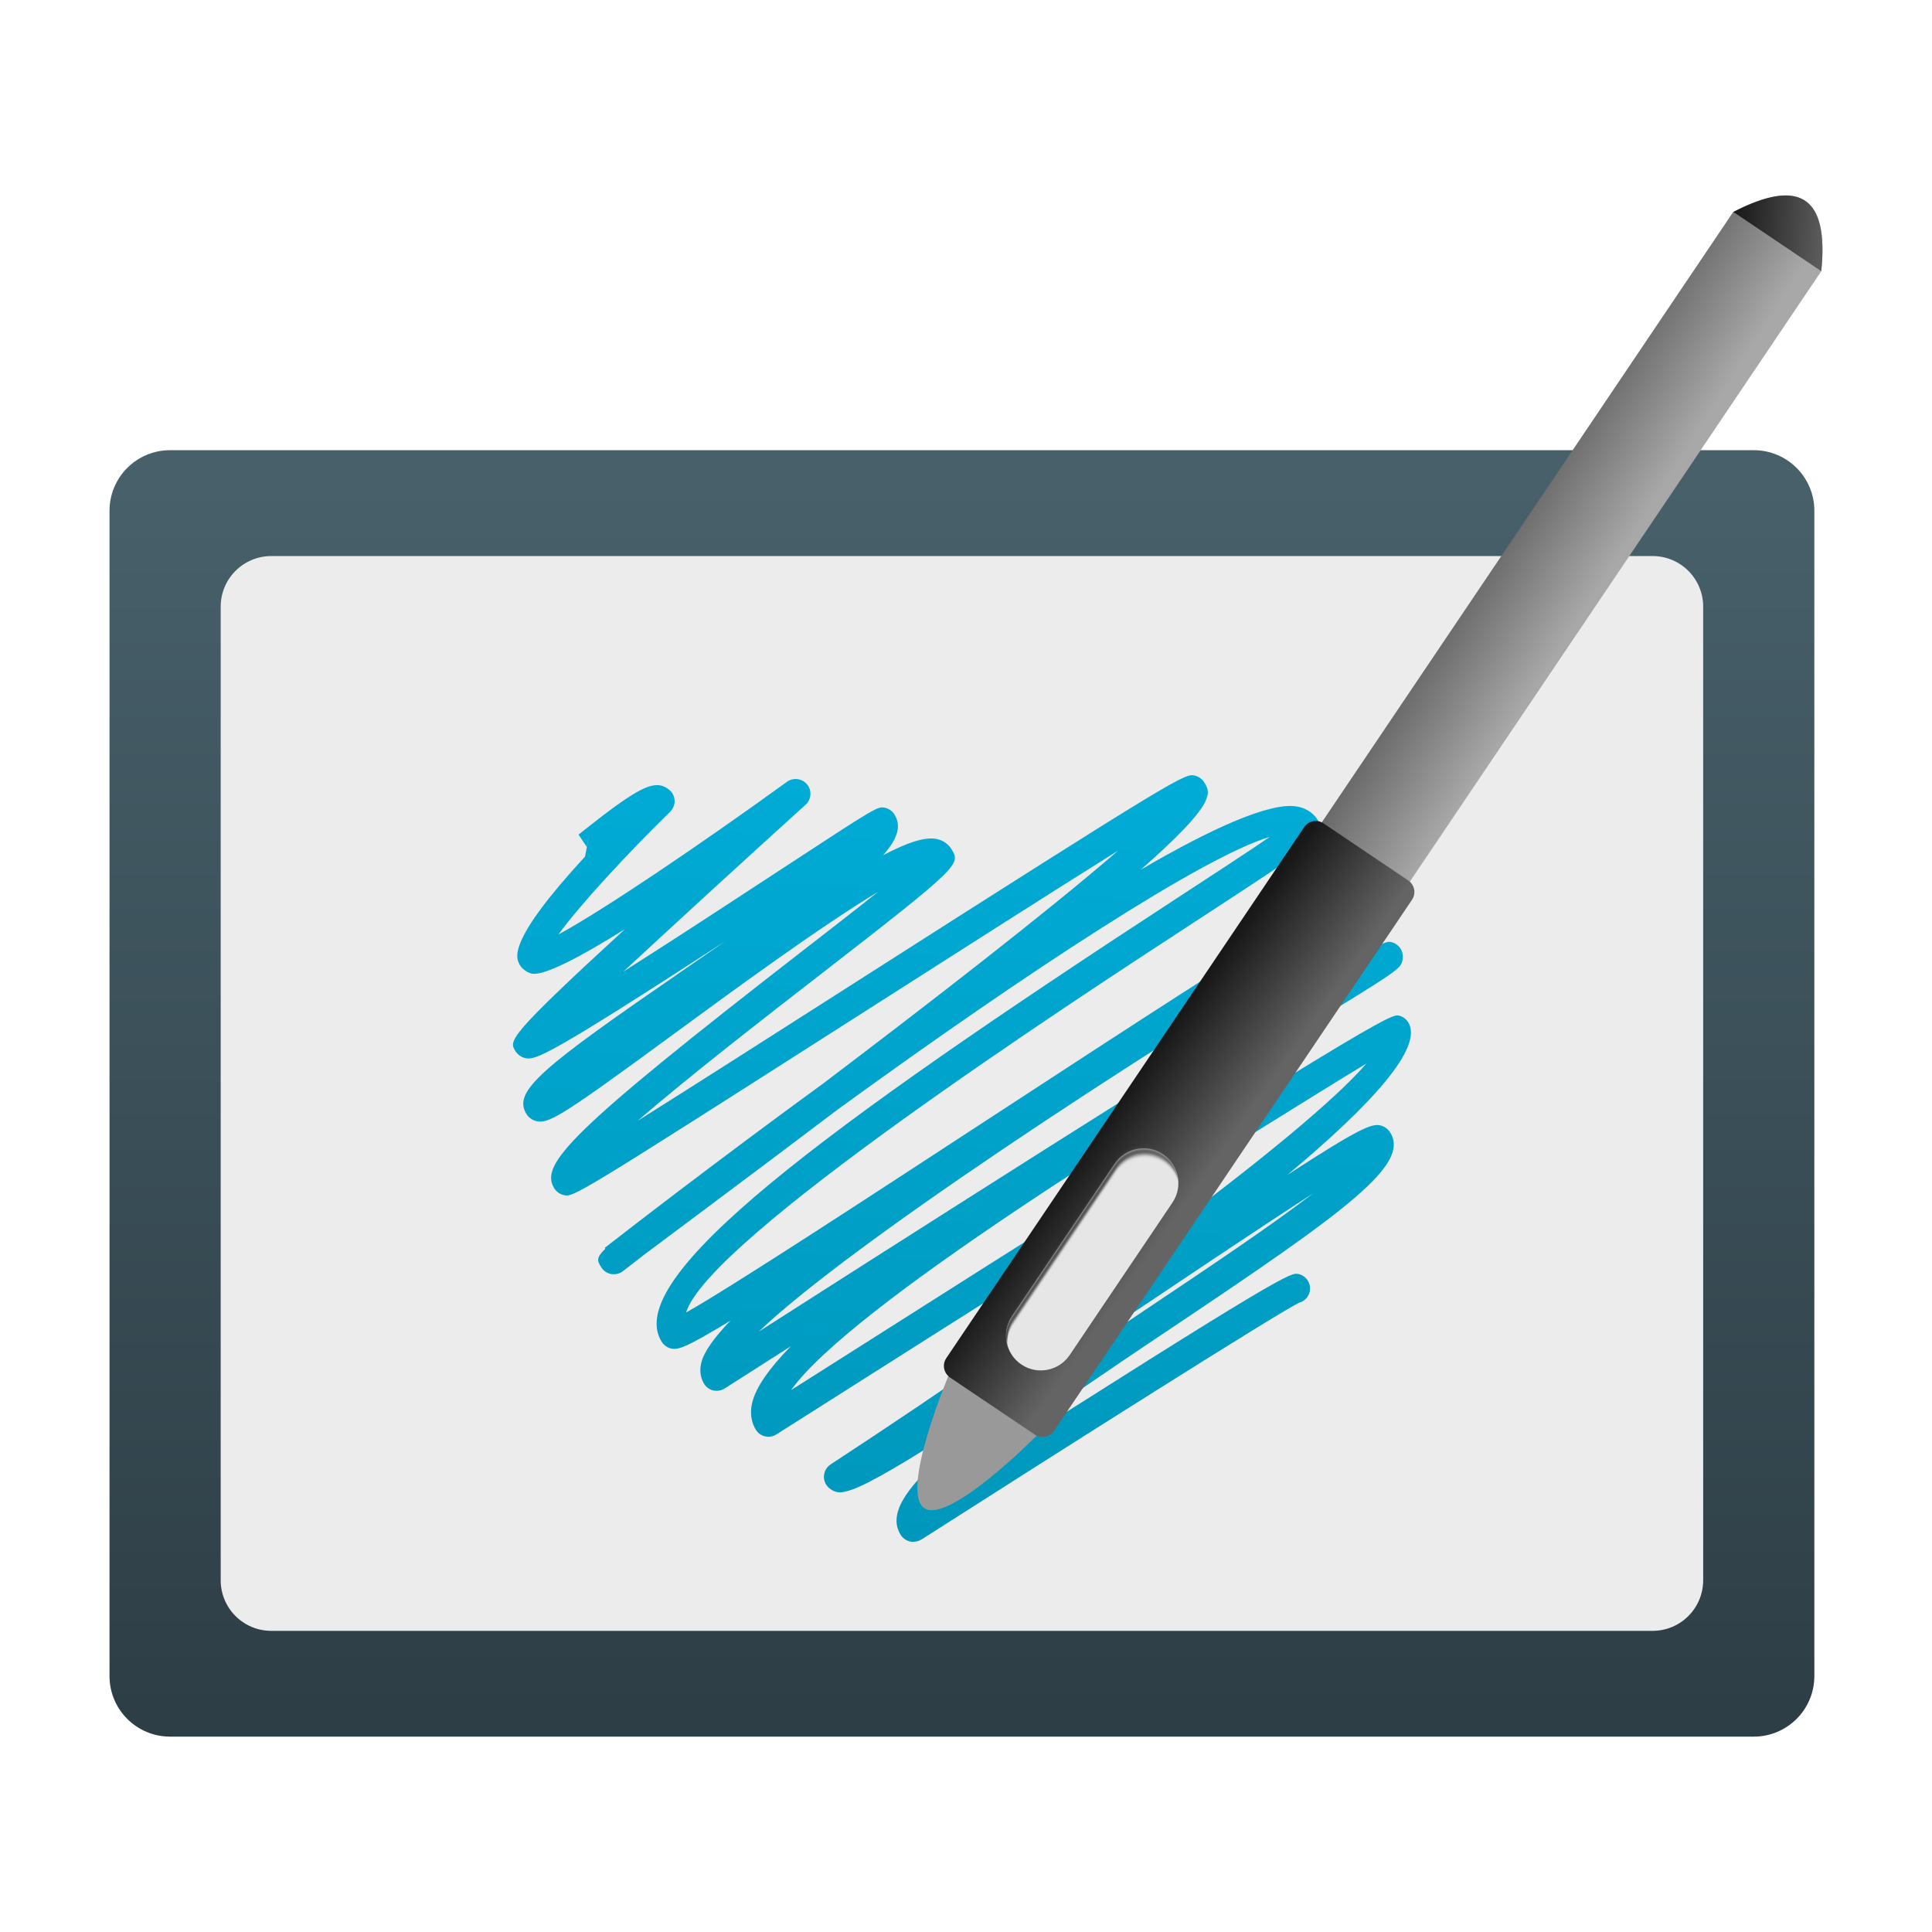
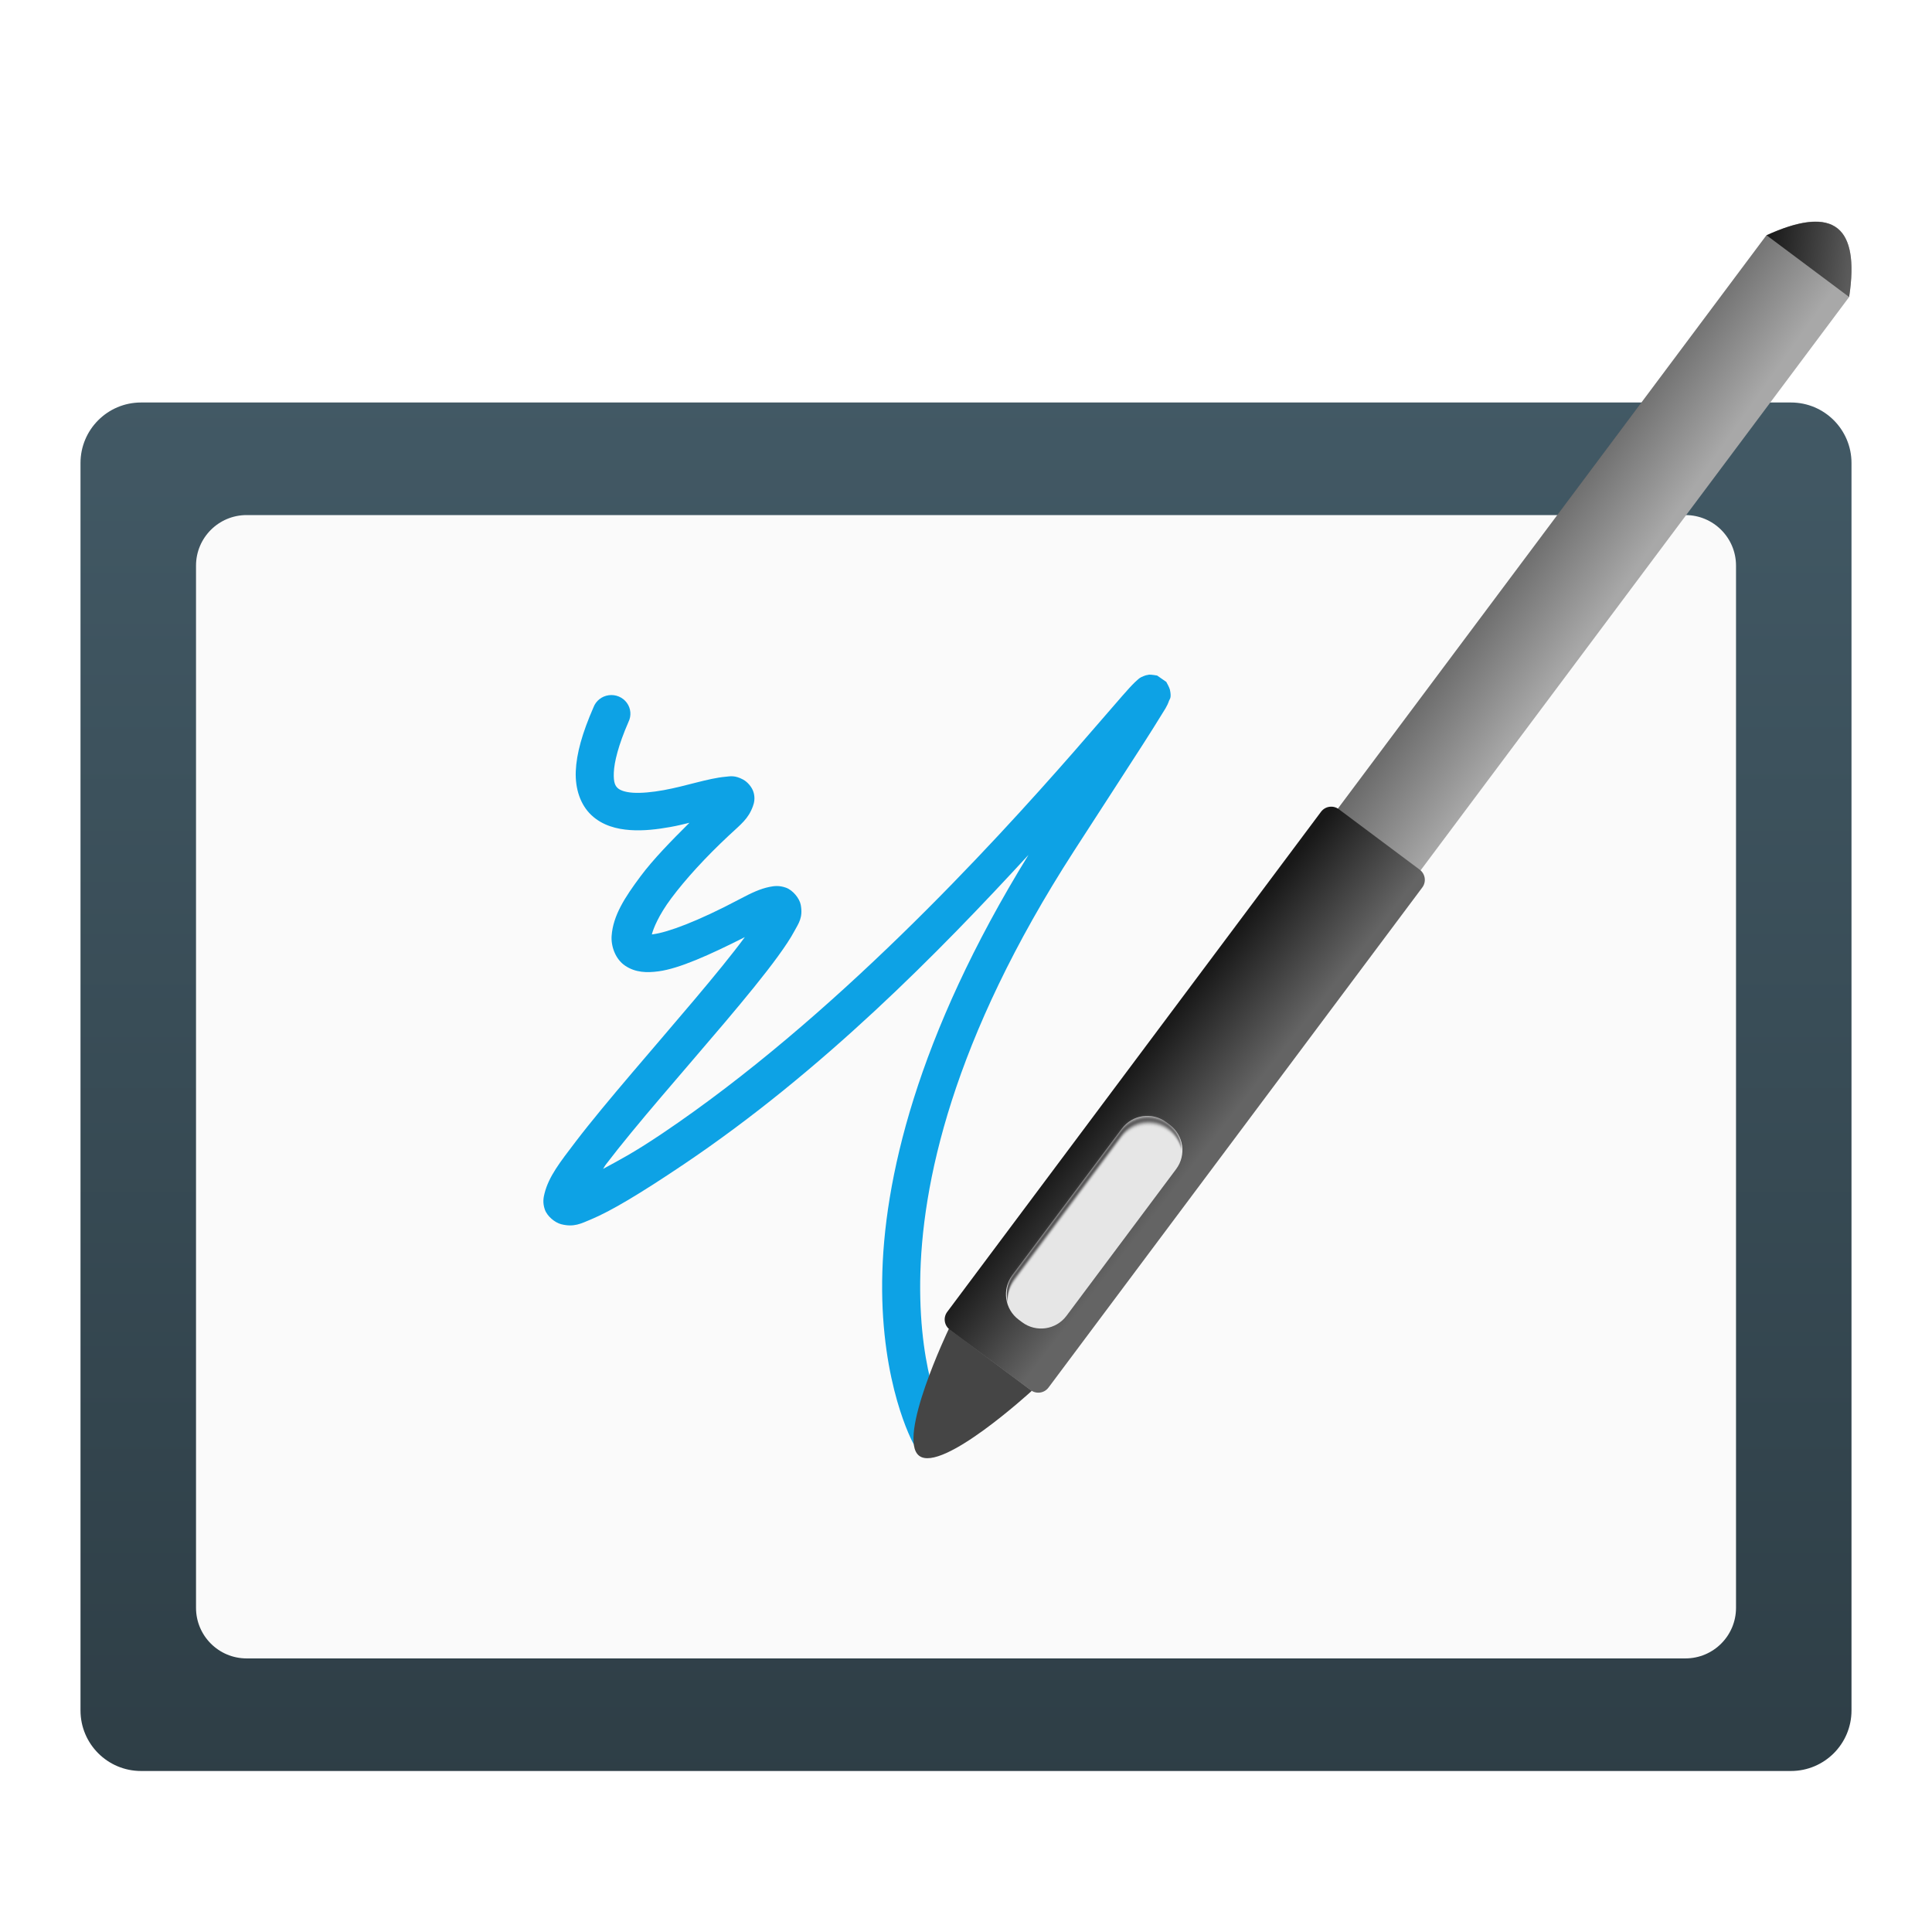
<svg xmlns="http://www.w3.org/2000/svg" xmlns:xlink="http://www.w3.org/1999/xlink" id="svg29" version="1.1" width="48" height="48">
  <defs id="defs33">
+     <linearGradient id="linearGradient881">
+       <stop style="stop-color:#2e3e46;stop-opacity:1;" offset="0" id="stop877" />
+       <stop style="stop-color:#425965;stop-opacity:1" offset="1" id="stop879" />
+     </linearGradient>
    <linearGradient id="linearGradient855">
      <stop id="stop851" offset="0" style="stop-color:#0097bc;stop-opacity:1" />
      <stop id="stop853" offset="1" style="stop-color:#00abd5;stop-opacity:1" />
    </linearGradient>
    <linearGradient id="linearGradient958">
      <stop id="stop953" offset="0" style="stop-color:#3df2ff;stop-opacity:1;" />
      <stop id="stop956" offset="1" style="stop-color:#6bf5ff;stop-opacity:1" />
    </linearGradient>
-     <linearGradient gradientTransform="matrix(0.4087382,0,0,0.4087382,18.91804,0.9764794)" gradientUnits="userSpaceOnUse" y2="43.023" x2="35.707" y1="39.531" x1="30.768" id="linearGradient1372" xlink:href="#linearGradient1370" />
+     <linearGradient gradientTransform="matrix(0.4479544,-0.02188015,0.02188015,0.4479544,21.7076,-2.1772)" gradientUnits="userSpaceOnUse" y2="43.023" x2="35.707" y1="39.531" x1="30.768" id="linearGradient1372" xlink:href="#linearGradient1370" />
    <linearGradient id="linearGradient1370">
      <stop id="stop1366" offset="0" style="stop-color:#696969;stop-opacity:1" />
      <stop id="stop1368" offset="1" style="stop-color:#a8a8a8;stop-opacity:1" />
    </linearGradient>
    <linearGradient gradientTransform="translate(-0.539789,2.815742)" xlink:href="#linearGradient959" id="linearGradient961" x1="19.52" y1="31.365" x2="19.513" y2="34.583" gradientUnits="userSpaceOnUse" />
    <linearGradient id="linearGradient959">
      <stop style="stop-color:#edfdff;stop-opacity:1" offset="0" id="stop955" />
      <stop style="stop-color:#f6feff;stop-opacity:1" offset="1" id="stop957" />
    </linearGradient>
    <linearGradient gradientTransform="matrix(0.4087382,0,0,0.4087382,15.73759,-10.54391)" gradientUnits="userSpaceOnUse" y2="46.568" x2="54.368" y1="46.431" x1="48.096" id="linearGradient1364" xlink:href="#linearGradient1362" />
    <linearGradient id="linearGradient1362">
      <stop id="stop1358" offset="0" style="stop-color:#181818;stop-opacity:1" />
      <stop id="stop1360" offset="1" style="stop-color:#646464;stop-opacity:1" />
    </linearGradient>
    <filter height="1.03" y="-0.015" width="1.12" x="-0.06" id="filter1128" style="color-interpolation-filters:sRGB">
      <feGaussianBlur id="feGaussianBlur1130" stdDeviation="0.085" />
    </filter>
-     <linearGradient gradientTransform="matrix(0.4087382,0,0,0.4087382,18.91804,0.9764794)" gradientUnits="userSpaceOnUse" y2="20.272" x2="51.592" y1="19.516" x1="46.19" id="linearGradient1380" xlink:href="#linearGradient1378" />
+     <linearGradient gradientTransform="matrix(0.4479544,-0.02188015,0.02188015,0.4479544,21.7076,-2.1772)" gradientUnits="userSpaceOnUse" y2="20.272" x2="51.592" y1="19.516" x1="46.19" id="linearGradient1380" xlink:href="#linearGradient1378" />
    <linearGradient id="linearGradient1378">
      <stop id="stop1374" offset="0" style="stop-color:#111111;stop-opacity:1" />
      <stop id="stop1376" offset="1" style="stop-color:#5b5b5b;stop-opacity:1" />
    </linearGradient>
-     <linearGradient y2="46.568" x2="54.368" y1="46.431" x1="48.096" gradientTransform="matrix(0.4087382,0,0,0.4087382,15.73759,-10.54391)" gradientUnits="userSpaceOnUse" id="linearGradient951" xlink:href="#linearGradient1362" />
+     <linearGradient y2="46.568" x2="54.368" y1="46.431" x1="48.096" gradientTransform="matrix(0.4484884,0,0,0.4484884,16.78386,-13.9378)" gradientUnits="userSpaceOnUse" id="linearGradient951" xlink:href="#linearGradient1362" />
    <linearGradient gradientUnits="userSpaceOnUse" y2="9.966" x2="25.017" y1="38.237" x1="25.017" id="linearGradient960" xlink:href="#linearGradient958" gradientTransform="matrix(0.9207898,0,0,0.9207898,1.800215,5.067052)" />
    <linearGradient gradientUnits="userSpaceOnUse" y2="19.525" x2="23.593" y1="38.307" x1="22.69" id="linearGradient857" xlink:href="#linearGradient855" />
+     <linearGradient xlink:href="#linearGradient881" id="linearGradient883" x1="23.75" y1="44.125" x2="23.75" y2="10.5" gradientUnits="userSpaceOnUse" gradientTransform="matrix(1.004761,0,0,1.02893,1.240479,-3.638059)" />
+     <linearGradient id="linearGradient945">
+       <stop id="stop941" offset="0" style="stop-color:#949fa7;stop-opacity:1" />
+       <stop id="stop943" offset="1" style="stop-color:#b0b7be;stop-opacity:1" />
+     </linearGradient>
+     <linearGradient id="linearGradient939">
+       <stop style="stop-color:#c6cdd1;stop-opacity:1" offset="0" id="stop935" />
+       <stop style="stop-color:#ced9d9;stop-opacity:1" offset="1" id="stop937" />
+     </linearGradient>
+     <filter style="color-interpolation-filters:sRGB" id="filter1476" x="-0.027" width="1.054" y="-0.054" height="1.107">
+       <feGaussianBlur stdDeviation="0.074" id="feGaussianBlur1478" />
+     </filter>
+     <linearGradient xlink:href="#linearGradient1450" id="linearGradient2910" gradientUnits="userSpaceOnUse" gradientTransform="matrix(0.4173311,0,0,0.4173344,58.17537,-64.58573)" x1="-34.321" y1="50.537" x2="-34.321" y2="53.475" />
+     <linearGradient id="linearGradient1450">
+       <stop id="stop1446" offset="0" style="stop-color:#5e5e5e;stop-opacity:1" />
+       <stop id="stop1448" offset="1" style="stop-color:#aeaeae;stop-opacity:1" />
+     </linearGradient>
+     <linearGradient xlink:href="#linearGradient1378" id="linearGradient1380-7" x1="46.19" y1="19.516" x2="51.592" y2="20.272" gradientUnits="userSpaceOnUse" gradientTransform="matrix(0.4365015,0,0,0.4365049,23.51843,-2.192848)" />
+     <filter style="color-interpolation-filters:sRGB" id="filter1128-5" x="-0.06" width="1.12" y="-0.015" height="1.03">
+       <feGaussianBlur stdDeviation="0.085" id="feGaussianBlur1130-6" />
+     </filter>
+     <linearGradient xlink:href="#linearGradient1362" id="linearGradient1364-2" x1="48.096" y1="46.431" x2="54.368" y2="46.568" gradientUnits="userSpaceOnUse" gradientTransform="matrix(0.4365027,0,0,0.4365037,17.52503,-15.83675)" />
+     <linearGradient xlink:href="#linearGradient1370" id="linearGradient1372-2" x1="30.768" y1="39.531" x2="35.707" y2="43.023" gradientUnits="userSpaceOnUse" gradientTransform="matrix(0.4365015,0,0,0.4365049,23.51843,-2.192848)" />
+     <radialGradient xlink:href="#linearGradient1292" id="radialGradient1294" cx="-31.003" cy="72.761" fx="-31.003" fy="72.761" r="2.322" gradientUnits="userSpaceOnUse" gradientTransform="matrix(0.4365015,0,0,0.4365049,-29.10981,5.978129)" />
+     <linearGradient id="linearGradient1292">
+       <stop style="stop-color:#a8a8a8;stop-opacity:1" offset="0" id="stop1288" />
+       <stop id="stop1296" offset="0.532" style="stop-color:#7f7f7f;stop-opacity:0.898" />
+       <stop style="stop-color:#4f4f4f;stop-opacity:1" offset="1" id="stop1290" />
+     </linearGradient>
+     <linearGradient xlink:href="#linearGradient1284" id="linearGradient1286" x1="-30.986" y1="69.888" x2="-31.087" y2="75.3" gradientUnits="userSpaceOnUse" gradientTransform="matrix(0.4087382,0,0,0.4087382,19.21436,-1.891406)" />
+     <linearGradient id="linearGradient1284">
+       <stop style="stop-color:#1a1a1a;stop-opacity:1;" offset="0" id="stop1280" />
+       <stop style="stop-color:#353535;stop-opacity:1" offset="1" id="stop1282" />
+     </linearGradient>
+     <linearGradient xlink:href="#linearGradient1266" id="linearGradient1268" x1="-31.181" y1="78.44" x2="-31.181" y2="67.215" gradientUnits="userSpaceOnUse" gradientTransform="matrix(0.4365015,0,0,0.4365049,-29.10981,5.978129)" />
+     <linearGradient id="linearGradient1266">
+       <stop style="stop-color:#3f3f3f;stop-opacity:1" offset="0" id="stop1262" />
+       <stop style="stop-color:#828282;stop-opacity:1" offset="1" id="stop1264" />
+     </linearGradient>
+     <linearGradient xlink:href="#linearGradient1258" id="linearGradient1260" x1="-31.333" y1="65.611" x2="-31.409" y2="79.844" gradientUnits="userSpaceOnUse" gradientTransform="matrix(0.4365015,0,0,0.4365049,-29.10981,5.978129)" />
+     <linearGradient id="linearGradient1258">
+       <stop style="stop-color:#434343;stop-opacity:1" offset="0" id="stop1254" />
+       <stop style="stop-color:#646464;stop-opacity:1" offset="1" id="stop1256" />
+     </linearGradient>
+     <filter style="color-interpolation-filters:sRGB" id="filter1246" x="-0.048" width="1.096" y="-0.048" height="1.096">
+       <feGaussianBlur stdDeviation="0.31" id="feGaussianBlur1248" />
+     </filter>
+     <filter style="color-interpolation-filters:sRGB" id="filter972" x="-0.02" width="1.039" y="-0.031" height="1.061">
+       <feGaussianBlur stdDeviation="0.538" id="feGaussianBlur974" />
+     </filter>
+     <linearGradient xlink:href="#linearGradient1348" id="linearGradient1350" x1="12.655" y1="92.63" x2="12.655" y2="53.381" gradientUnits="userSpaceOnUse" gradientTransform="matrix(0.4279748,0,0,0.4279748,19.83295,-3.23648)" />
+     <linearGradient id="linearGradient1348">
+       <stop style="stop-color:#cbcbcb;stop-opacity:1" offset="0" id="stop1344" />
+       <stop style="stop-color:#f0f0f0;stop-opacity:1" offset="1" id="stop1346" />
+     </linearGradient>
+     <linearGradient xlink:href="#linearGradient1332" id="linearGradient1334" x1="-116.736" y1="397.759" x2="-116.736" y2="147.755" gradientUnits="userSpaceOnUse" gradientTransform="matrix(0.2162906,0,0,0.2405226,9.356703,2.310477)" />
+     <linearGradient id="linearGradient1332">
+       <stop style="stop-color:#212121;stop-opacity:1" offset="0" id="stop1328" />
+       <stop style="stop-color:#515151;stop-opacity:1" offset="1" id="stop1330" />
+     </linearGradient>
+     <linearGradient xlink:href="#linearGradient939" id="linearGradient1342" x1="19.655" y1="107.785" x2="19.838" y2="39.631" gradientUnits="userSpaceOnUse" gradientTransform="matrix(0.4365015,0,0,0.4854085,-28.8498,2.481787)" />
+     <linearGradient id="linearGradient1340">
+       <stop style="stop-color:#e7fbf6;stop-opacity:1" offset="0" id="stop1336" />
+       <stop style="stop-color:#ebfef9;stop-opacity:1" offset="1" id="stop1338" />
+     </linearGradient>
+     <linearGradient xlink:href="#linearGradient1324" id="linearGradient1326" x1="51.144" y1="405.95" x2="51.144" y2="138.807" gradientUnits="userSpaceOnUse" gradientTransform="matrix(0.1081453,0,0,0.1081453,19.45783,-1.839263)" />
+     <linearGradient id="linearGradient1324">
+       <stop style="stop-color:#848484;stop-opacity:1" offset="0" id="stop1320" />
+       <stop style="stop-color:#d9d9d9;stop-opacity:1" offset="1" id="stop1322" />
+     </linearGradient>
+     <linearGradient xlink:href="#linearGradient1450" id="linearGradient5703" gradientUnits="userSpaceOnUse" gradientTransform="matrix(0.4173311,0,0,0.4173344,-29.50823,6.877898)" x1="-34.321" y1="50.537" x2="-34.321" y2="53.475" />
+     <linearGradient xlink:href="#linearGradient1450" id="linearGradient5705" gradientUnits="userSpaceOnUse" gradientTransform="matrix(0.4173311,0,0,0.4173344,-29.50823,9.007025)" x1="-34.321" y1="50.537" x2="-34.321" y2="53.475" />
+     <linearGradient xlink:href="#linearGradient1450" id="linearGradient5707" gradientUnits="userSpaceOnUse" gradientTransform="matrix(0.4173311,0,0,0.4173344,-29.50823,11.01949)" x1="-34.321" y1="50.537" x2="-34.321" y2="53.475" />
+     <linearGradient xlink:href="#linearGradient1450" id="linearGradient5709" gradientUnits="userSpaceOnUse" gradientTransform="matrix(0.4173311,0,0,0.4173344,58.17537,-68.72732)" x1="-34.321" y1="50.537" x2="-34.321" y2="53.475" />
+     <linearGradient xlink:href="#linearGradient1450" id="linearGradient5711" gradientUnits="userSpaceOnUse" gradientTransform="matrix(0.4173311,0,0,0.4173344,58.17537,-66.59819)" x1="-34.321" y1="50.537" x2="-34.321" y2="53.475" />
+     <linearGradient gradientTransform="matrix(1.067924,0,0,1.067933,2.738946,-0.2286389)" gradientUnits="userSpaceOnUse" y2="34.583" x2="19.513" y1="31.365" x1="19.52" id="linearGradient961-9" xlink:href="#linearGradient959" />
+     <filter style="color-interpolation-filters:sRGB" id="filter998" x="-0.024" width="1.048" y="-0.024" height="1.048">
+       <feGaussianBlur stdDeviation="0.023" id="feGaussianBlur1000" />
+     </filter>
+     <linearGradient id="linearGradient4303">
+       <stop id="stop4305" offset="0" style="stop-color:#c6cdd1;stop-opacity:1" />
+       <stop id="stop4307" offset="1" style="stop-color:#e0e5e7;stop-opacity:1" />
+     </linearGradient>
+     <linearGradient gradientTransform="matrix(0.7000003,0,0,0.7000003,114.5713,165.1392)" gradientUnits="userSpaceOnUse" y2="503.798" x2="409.571" y1="543.798" x1="409.571" id="linearGradient4217" xlink:href="#linearGradient4303" />
+     <linearGradient id="linearGradient4159">
+       <stop style="stop-color:#2a2c2f;stop-opacity:1" offset="0" id="stop4161" />
+       <stop style="stop-color:#424649;stop-opacity:1" offset="1" id="stop4163" />
+     </linearGradient>
+     <linearGradient gradientUnits="userSpaceOnUse" y2="2" x2="23" y1="16" x1="23" id="linearGradient4188" xlink:href="#linearGradient4159" />
+     <linearGradient gradientTransform="matrix(1.067924,0,0,1.187578,-48.92337,4.666055)" gradientUnits="userSpaceOnUse" y2="19.713" x2="24.167" y1="35.984" x1="24.881" id="linearGradient947" xlink:href="#linearGradient945" />
+     <linearGradient xlink:href="#linearGradient1332" id="linearGradient1334-1" x1="-116.736" y1="397.759" x2="-116.736" y2="147.755" gradientUnits="userSpaceOnUse" gradientTransform="matrix(0.2162906,0,0,0.2405226,33.98847,-34.62304)" />
  </defs>
  <linearGradient id="linearGradient8" y2="23.5" y1="23.5" x2="47" x1="0" gradientUnits="userSpaceOnUse">
    <stop id="stop2" stop-color="#a9a3d4" offset="0" />
    <stop id="stop4" stop-color="#87baff" offset=".47" />
    <stop id="stop6" stop-color="#89ec85" offset="1" />
  </linearGradient>
  <linearGradient gradientTransform="matrix(0.9147714,0,0,0.9147714,-303.0267,-458.2084)" y2="513.982" y1="547.436" x2="357.304" x1="357.304" gradientUnits="userSpaceOnUse" id="a">
    <stop id="stop10" stop-color="#2e3e46" offset="0" />
    <stop id="stop12" stop-color="#47606a" offset="1" />
  </linearGradient>
-   <rect height="31.961" ry="1.504" width="42.356" x="2.721" y="11.185" id="rect15" style="fill:url(#a);fill-opacity:1;stroke-width:1.205" />
-   <rect style="fill:#ececec;fill-opacity:1;stroke-width:1.027" id="rect935" y="13.815" x="5.483" width="36.832" ry="1.257" height="26.703" />
-   <path style="fill:url(#linearGradient857);fill-opacity:1;stroke-width:1.076" d="m 22.69,38.307 c -0.027,0 -0.054,-0.003 -0.081,-0.009 -0.096,-0.022 -0.179,-0.082 -0.231,-0.164 -0.608,-0.972 1.45,-2.495 6.289,-5.733 1.295,-0.868 2.879,-1.926 3.961,-2.755 -1.097,0.707 -2.574,1.696 -3.948,2.617 -6.111,4.093 -7.439,4.903 -7.892,4.805 -0.097,-0.02 -0.209,-0.097 -0.262,-0.182 -0.106,-0.169 -0.057,-0.392 0.11,-0.503 5.793,-3.791 11.749,-8.147 13.311,-9.959 -2.458,1.486 -9.656,6.035 -14.658,9.214 -0.083,0.051 -0.182,0.071 -0.279,0.048 -0.096,-0.02 -0.178,-0.081 -0.23,-0.163 -0.083,-0.133 -0.167,-0.358 -0.092,-0.673 0.091,-0.385 0.428,-0.859 0.959,-1.402 -0.565,0.36 -1.115,0.712 -1.642,1.048 -0.083,0.052 -0.183,0.069 -0.279,0.051 -0.096,-0.021 -0.179,-0.082 -0.231,-0.164 -0.065,-0.105 -0.132,-0.283 -0.071,-0.53 0.065,-0.266 0.32,-0.623 0.725,-1.043 -1.144,0.699 -1.313,0.726 -1.469,0.695 -0.096,-0.02 -0.189,-0.085 -0.241,-0.17 -0.991,-1.584 3.936,-5.235 12.782,-11.007 0.903,-0.59 1.776,-1.158 2.327,-1.536 -1.608,0.472 -5.978,3.315 -10.729,6.769 -1.088,0.824 -2.303,1.736 -3.658,2.747 -0.44,0.328 -0.849,0.632 -1.151,0.86 -0.178,0.138 -0.355,0.276 -0.533,0.414 -0.083,0.064 -0.189,0.086 -0.29,0.072 -0.102,-0.018 -0.193,-0.079 -0.248,-0.168 -0.096,-0.154 -0.142,-0.229 0.102,-0.464 l -0.016,-0.02 c 0.561,-0.436 2.758,-2.139 5.419,-4.077 2.566,-1.942 5.574,-4.266 7.333,-5.79 -1.68,1.05 -4.166,2.638 -6.327,4.018 -7.196,4.596 -7.204,4.596 -7.445,4.537 -0.096,-0.02 -0.181,-0.082 -0.233,-0.164 -0.371,-0.594 0.354,-1.394 6.159,-5.896 0.641,-0.497 1.323,-1.025 1.881,-1.47 -1.445,0.869 -3.664,2.497 -5.051,3.514 -2.724,1.999 -3.109,2.243 -3.417,2.185 -0.101,-0.019 -0.208,-0.091 -0.262,-0.178 -0.358,-0.572 0.372,-1.152 3.928,-3.6 0.315,-0.218 0.661,-0.456 1.015,-0.701 -4.409,2.866 -4.723,2.964 -4.974,2.909 -0.096,-0.021 -0.191,-0.087 -0.244,-0.172 -0.164,-0.262 -0.213,-0.34 2.723,-3.036 -1.128,0.707 -2.007,1.162 -2.313,1.109 -0.1,-0.019 -0.235,-0.109 -0.288,-0.194 -0.117,-0.186 -0.361,-0.579 1.606,-2.714 l 0.115,-0.601 -0.073,0.36 -0.203,-0.306 c 0.02,-0.016 0.069,-0.054 0.138,-0.109 1.264,-1.006 1.617,-1.158 1.897,-1.112 0.103,0.017 0.24,0.107 0.296,0.195 0.092,0.147 0.069,0.337 -0.055,0.459 -1.08,1.055 -2.247,2.32 -2.776,3.049 1.119,-0.607 3.524,-2.233 5.677,-3.793 0.159,-0.115 0.378,-0.085 0.502,0.066 0.123,0.151 0.106,0.373 -0.038,0.503 -1.34,1.214 -3.146,2.864 -4.529,4.148 1.32,-0.838 2.894,-1.87 3.978,-2.58 2.345,-1.535 2.342,-1.53 2.523,-1.492 0.096,0.021 0.181,0.082 0.234,0.165 0.169,0.271 0.104,0.576 -0.279,1.013 0.619,-0.325 1.044,-0.458 1.321,-0.404 0.159,0.03 0.29,0.118 0.371,0.247 0.239,0.382 0.253,0.404 -3.249,3.12 -1.345,1.042 -3.254,2.522 -4.546,3.639 1.402,-0.881 3.381,-2.146 5.219,-3.319 8.336,-5.324 8.378,-5.311 8.625,-5.261 0.096,0.021 0.181,0.083 0.234,0.165 0.165,0.265 0.319,0.51 -1.575,2.174 1.777,-1.039 3.22,-1.683 3.876,-1.571 0.289,0.051 0.44,0.208 0.516,0.329 0.243,0.39 0.243,0.39 -3.108,2.575 -3.08,2.009 -12.026,7.846 -12.58,9.668 1.114,-0.628 4.417,-2.786 7.377,-4.72 8.264,-5.4 9.26,-5.963 9.622,-5.886 0.096,0.021 0.194,0.089 0.247,0.173 0.052,0.084 0.069,0.185 0.047,0.281 -0.023,0.096 -0.085,0.179 -0.168,0.229 -6.488,3.89 -13.172,8.342 -15.321,10.399 15.302,-9.785 15.53,-9.725 15.712,-9.68 0.096,0.021 0.183,0.083 0.235,0.166 0.052,0.083 0.069,0.187 0.047,0.284 -0.052,0.221 -0.053,0.226 -2.607,1.79 -3.422,2.094 -11.078,6.782 -12.583,8.892 14.754,-9.376 14.904,-9.339 15.1,-9.305 0.096,0.022 0.18,0.083 0.232,0.165 0.391,0.626 -0.926,2.062 -3.002,3.794 1.783,-1.159 2.091,-1.277 2.304,-1.232 0.097,0.02 0.195,0.088 0.249,0.173 0.497,0.797 -1.012,1.907 -5.453,4.878 -1.615,1.081 -4.002,2.678 -5.245,3.762 8.113,-5.179 8.228,-5.157 8.42,-5.12 0.095,0.021 0.181,0.082 0.232,0.164 0.109,0.172 0.056,0.398 -0.116,0.507 -0.034,0.02 -0.069,0.036 -0.105,0.046 -0.562,0.275 -5.88,3.644 -9.374,5.878 -0.065,0.038 -0.134,0.057 -0.203,0.057 z" id="path23" />
-   <g transform="matrix(1.095944,-0.05353097,0.05353097,1.095944,0.922213,-2.234667)" id="g949">
-     <path id="rect1010" d="M 38.026,8.7 18.98,34.181 20.905,35.62 39.951,10.139 C 40.227,8.339 39.454,8.048 38.026,8.7 Z" style="opacity:1;fill:url(#linearGradient1372);fill-opacity:1;stroke:none;stroke-width:0.197;stroke-miterlimit:4;stroke-dasharray:none" />
-     <path id="rect1023" d="m 18.99,34.169 -0.01,0.012 c 0,0 -1.215,2.543 -0.682,2.941 0.533,0.399 2.603,-1.498 2.603,-1.498 l 0.013,-0.017 z" style="opacity:1;fill:#999999;fill-opacity:1;stroke:none;stroke-width:0.147;stroke-miterlimit:4;stroke-dasharray:none" />
-     <rect transform="rotate(36.77616)" ry="0.315" y="0.869" x="35.396" height="15.13" width="2.944" id="rect1056" style="opacity:1;fill:url(#linearGradient951);fill-opacity:1;stroke:none;stroke-width:0.16;stroke-miterlimit:4;stroke-dasharray:none" />
-     <rect transform="rotate(36.77616)" ry="0.788" y="9.113" x="36.099" height="5.74" width="1.575" id="rect1078" style="opacity:1;fill:#e6e6e6;fill-opacity:1;stroke:none;stroke-width:0.155;stroke-miterlimit:4;stroke-dasharray:none" />
-     <path transform="matrix(0.3273914,0.2447076,-0.2447076,0.3273914,119.7723,24.69507)" id="path1088" d="m -180.637,149.335 c -1.068,0 -1.927,0.859 -1.927,1.927 v 10.19 c 0,0.595 0.267,1.123 0.687,1.476 -0.281,-0.335 -0.451,-0.767 -0.451,-1.24 v -10.19 c 0,-1.068 0.859,-1.927 1.927,-1.927 0.475,0 0.908,0.171 1.243,0.453 -0.353,-0.422 -0.883,-0.689 -1.479,-0.689 z" style="color:#000000;font-style:normal;font-variant:normal;font-weight:normal;font-stretch:normal;font-size:medium;line-height:normal;font-family:sans-serif;font-variant-ligatures:normal;font-variant-position:normal;font-variant-caps:normal;font-variant-numeric:normal;font-variant-alternates:normal;font-feature-settings:normal;text-indent:0;text-align:start;text-decoration:none;text-decoration-line:none;text-decoration-style:solid;text-decoration-color:#000000;letter-spacing:normal;word-spacing:normal;text-transform:none;writing-mode:lr-tb;direction:ltr;text-orientation:mixed;dominant-baseline:auto;baseline-shift:baseline;text-anchor:start;white-space:normal;shape-padding:0;clip-rule:nonzero;display:inline;overflow:visible;visibility:visible;opacity:1;isolation:auto;mix-blend-mode:normal;color-interpolation:sRGB;color-interpolation-filters:linearRGB;solid-color:#000000;solid-opacity:1;vector-effect:none;fill:#4d4c4d;fill-opacity:1;fill-rule:nonzero;stroke:none;stroke-width:1.535;stroke-linecap:butt;stroke-linejoin:miter;stroke-miterlimit:4;stroke-dasharray:none;stroke-dashoffset:0;stroke-opacity:1;filter:url(#filter1128);color-rendering:auto;image-rendering:auto;shape-rendering:auto;text-rendering:auto;enable-background:accumulate" />
-     <path id="path1183" d="M 39.688,8.548 C 39.358,8.278 38.786,8.358 38.029,8.702 l 1.922,1.436 c 0.128,-0.841 0.027,-1.352 -0.263,-1.59 z" style="opacity:1;fill:url(#linearGradient1380);fill-opacity:1;stroke:none;stroke-width:0.197;stroke-miterlimit:4;stroke-dasharray:none" />
+   <g id="g969" transform="translate(-1.250001,2.57579)">
+     <g id="g955">
+       <rect rx="1.504" height="34" ry="1.504" width="44" x="3.25" y="7.424" id="rect15" style="fill:url(#linearGradient883);fill-opacity:1;stroke-width:1.205" />
+       <rect rx="1.257" style="fill:#fafafa;fill-opacity:1;stroke-width:1.027" id="rect935" y="10.221" x="6.12" width="38.261" ry="1.257" height="28.406" />
+       <path style="color:#000000;font-style:normal;font-variant:normal;font-weight:normal;font-stretch:normal;font-size:medium;line-height:normal;font-family:sans-serif;font-variant-ligatures:normal;font-variant-position:normal;font-variant-caps:normal;font-variant-numeric:normal;font-variant-alternates:normal;font-feature-settings:normal;text-indent:0;text-align:start;text-decoration:none;text-decoration-line:none;text-decoration-style:solid;text-decoration-color:#000000;letter-spacing:normal;word-spacing:normal;text-transform:none;writing-mode:lr-tb;direction:ltr;text-orientation:mixed;dominant-baseline:auto;baseline-shift:baseline;text-anchor:start;white-space:normal;shape-padding:0;clip-rule:nonzero;display:inline;overflow:visible;visibility:visible;opacity:1;isolation:auto;mix-blend-mode:normal;color-interpolation:sRGB;color-interpolation-filters:linearRGB;solid-color:#000000;solid-opacity:1;vector-effect:none;fill:#0da2e5;fill-opacity:1;fill-rule:nonzero;stroke:none;stroke-width:1;stroke-linecap:round;stroke-linejoin:miter;stroke-miterlimit:4;stroke-dasharray:none;stroke-dashoffset:0;stroke-opacity:1;paint-order:stroke fill markers;color-rendering:auto;image-rendering:auto;shape-rendering:auto;text-rendering:auto;enable-background:accumulate" d="m 29.791,14.188 c -0.052,0.006 -0.088,0.018 -0.116,0.029 -0.112,0.042 -0.129,0.07 -0.157,0.092 -0.028,0.023 -0.049,0.043 -0.07,0.063 -0.086,0.083 -0.184,0.192 -0.319,0.346 -0.272,0.309 -0.674,0.782 -1.193,1.375 -2.075,2.37 -5.991,6.64 -10.236,9.495 -0.735,0.494 -1.071,0.66 -1.468,0.878 0.04,-0.056 0.03,-0.056 0.074,-0.114 0.364,-0.478 0.851,-1.065 1.374,-1.679 1.045,-1.229 2.225,-2.564 2.899,-3.491 0.168,-0.232 0.307,-0.437 0.408,-0.626 0.101,-0.189 0.218,-0.332 0.157,-0.653 -0.031,-0.16 -0.196,-0.363 -0.366,-0.424 -0.17,-0.061 -0.296,-0.043 -0.41,-0.02 -0.227,0.046 -0.443,0.146 -0.735,0.301 -1.071,0.568 -1.8,0.827 -2.146,0.874 -0.043,0.006 -0.015,0.004 -0.042,0.004 0.038,-0.144 0.167,-0.474 0.484,-0.898 0.352,-0.472 0.854,-1.021 1.427,-1.556 0.31,-0.289 0.485,-0.414 0.6,-0.729 0.029,-0.079 0.057,-0.19 0.02,-0.332 -0.036,-0.142 -0.158,-0.274 -0.262,-0.33 -0.209,-0.113 -0.325,-0.081 -0.436,-0.071 -0.445,0.04 -0.981,0.233 -1.544,0.334 -0.281,0.051 -0.555,0.077 -0.761,0.063 -0.206,-0.014 -0.324,-0.066 -0.377,-0.116 -0.053,-0.05 -0.107,-0.123 -0.096,-0.384 0.011,-0.261 0.112,-0.68 0.364,-1.258 a 0.473,0.464 0 1 0 -0.868,-0.366 c -0.28,0.641 -0.423,1.149 -0.441,1.589 -0.018,0.439 0.116,0.838 0.391,1.095 0.276,0.257 0.628,0.345 0.962,0.368 0.334,0.023 0.671,-0.018 0.995,-0.076 0.211,-0.038 0.281,-0.06 0.476,-0.105 -0.453,0.45 -0.9,0.907 -1.213,1.327 -0.397,0.532 -0.683,0.978 -0.72,1.478 -0.019,0.25 0.085,0.58 0.34,0.749 0.255,0.169 0.535,0.176 0.829,0.136 0.51,-0.069 1.251,-0.4 2.14,-0.849 -0.628,0.853 -1.769,2.157 -2.801,3.371 -0.526,0.619 -1.022,1.212 -1.407,1.717 -0.385,0.505 -0.662,0.858 -0.768,1.278 -0.027,0.105 -0.051,0.233 0.007,0.401 0.058,0.168 0.25,0.326 0.408,0.366 0.317,0.08 0.492,-0.017 0.741,-0.121 0.497,-0.208 1.21,-0.633 2.299,-1.365 3.451,-2.321 6.352,-5.281 8.569,-7.691 -2.787,4.52 -3.607,8.108 -3.636,10.581 -0.031,2.587 0.768,4.031 0.768,4.031 a 0.473,0.464 0 1 0 0.827,-0.45 c 0,0 -0.678,-1.167 -0.65,-3.571 0.028,-2.403 0.793,-5.998 3.826,-10.695 0.768,-1.189 1.329,-2.051 1.708,-2.642 0.189,-0.295 0.333,-0.523 0.436,-0.693 0.103,-0.169 0.157,-0.233 0.214,-0.394 0.014,-0.04 0.065,-0.064 0.02,-0.272 -0.011,-0.052 -0.09,-0.192 -0.09,-0.192 -5.46e-4,-6.95e-4 -0.226,-0.157 -0.227,-0.158 -8.53e-4,-2.76e-4 -0.156,-0.028 -0.209,-0.022 z" id="path871" />
+     </g>
+     <g transform="matrix(0.9991149,0,0,0.9991149,1.251772,-2.781621)" id="g1195" style="stroke-width:1.001">
+       <path style="opacity:1;fill:#000000;fill-opacity:0;stroke:none;stroke-width:0.216;stroke-miterlimit:4;stroke-dasharray:none" d="M 45.582,4.366 C 45.194,4.078 44.55,4.2 43.712,4.632 l 2.257,1.521 c 0.099,-0.96 -0.044,-1.533 -0.386,-1.787 z" id="path1183" />
+       <path id="rect1010-3" d="M 43.924,6.055 23.585,33.267 25.641,34.804 45.98,7.592 c 0.295,-1.922 -0.531,-2.232 -2.056,-1.537 z" style="opacity:1;fill:url(#linearGradient1372-2);fill-opacity:1;stroke:none;stroke-width:0.197;stroke-miterlimit:4;stroke-dasharray:none" />
+       <path id="rect1023-6" d="m 23.595,33.254 -0.01,0.013 c 0,0 -1.297,2.715 -0.728,3.141 0.569,0.426 2.78,-1.6 2.78,-1.6 l 0.014,-0.018 z" style="opacity:1;fill:#454545;fill-opacity:1;stroke:none;stroke-width:0.147;stroke-miterlimit:4;stroke-dasharray:none" />
+       <rect rx="0.316" transform="matrix(0.8009783,0.5986934,-0.5986873,0.8009828,0,0)" ry="0.316" y="-3.648" x="38.519" height="16.158" width="3.144" id="rect1056-0" style="opacity:1;fill:url(#linearGradient1364-2);fill-opacity:1;stroke:none;stroke-width:0.16;stroke-miterlimit:4;stroke-dasharray:none" />
+       <rect rx="0.788" transform="matrix(0.8009783,0.5986934,-0.5986873,0.8009828,0,0)" ry="0.788" y="5.155" x="39.27" height="6.13" width="1.683" id="rect1078-6" style="opacity:1;fill:#e6e6e6;fill-opacity:1;stroke:none;stroke-width:0.155;stroke-miterlimit:4;stroke-dasharray:none" />
+       <path transform="matrix(0.3496292,0.2613313,-0.2613292,0.349632,131.2231,23.13701)" id="path1088" d="m -180.637,149.335 c -1.068,0 -1.927,0.859 -1.927,1.927 v 10.19 c 0,0.595 0.267,1.123 0.687,1.476 -0.281,-0.335 -0.451,-0.767 -0.451,-1.24 v -10.19 c 0,-1.068 0.859,-1.927 1.927,-1.927 0.475,0 0.908,0.171 1.243,0.453 -0.353,-0.422 -0.883,-0.689 -1.479,-0.689 z" style="color:#000000;font-style:normal;font-variant:normal;font-weight:normal;font-stretch:normal;font-size:medium;line-height:normal;font-family:sans-serif;font-variant-ligatures:normal;font-variant-position:normal;font-variant-caps:normal;font-variant-numeric:normal;font-variant-alternates:normal;font-feature-settings:normal;text-indent:0;text-align:start;text-decoration:none;text-decoration-line:none;text-decoration-style:solid;text-decoration-color:#000000;letter-spacing:normal;word-spacing:normal;text-transform:none;writing-mode:lr-tb;direction:ltr;text-orientation:mixed;dominant-baseline:auto;baseline-shift:baseline;text-anchor:start;white-space:normal;shape-padding:0;clip-rule:nonzero;display:inline;overflow:visible;visibility:visible;opacity:1;isolation:auto;mix-blend-mode:normal;color-interpolation:sRGB;color-interpolation-filters:linearRGB;solid-color:#000000;solid-opacity:1;vector-effect:none;fill:#4d4c4d;fill-opacity:1;fill-rule:nonzero;stroke:none;stroke-width:1.438;stroke-linecap:butt;stroke-linejoin:miter;stroke-miterlimit:4;stroke-dasharray:none;stroke-dashoffset:0;stroke-opacity:1;filter:url(#filter1128-5);color-rendering:auto;image-rendering:auto;shape-rendering:auto;text-rendering:auto;enable-background:accumulate" />
+       <path id="path1183-2" d="m 45.699,5.893 c -0.352,-0.289 -0.963,-0.204 -1.771,0.164 l 2.052,1.534 c 0.137,-0.898 0.029,-1.444 -0.281,-1.698 z" style="opacity:1;fill:url(#linearGradient1380-7);fill-opacity:1;stroke:none;stroke-width:0.197;stroke-miterlimit:4;stroke-dasharray:none" />
+     </g>
  </g>
</svg>
